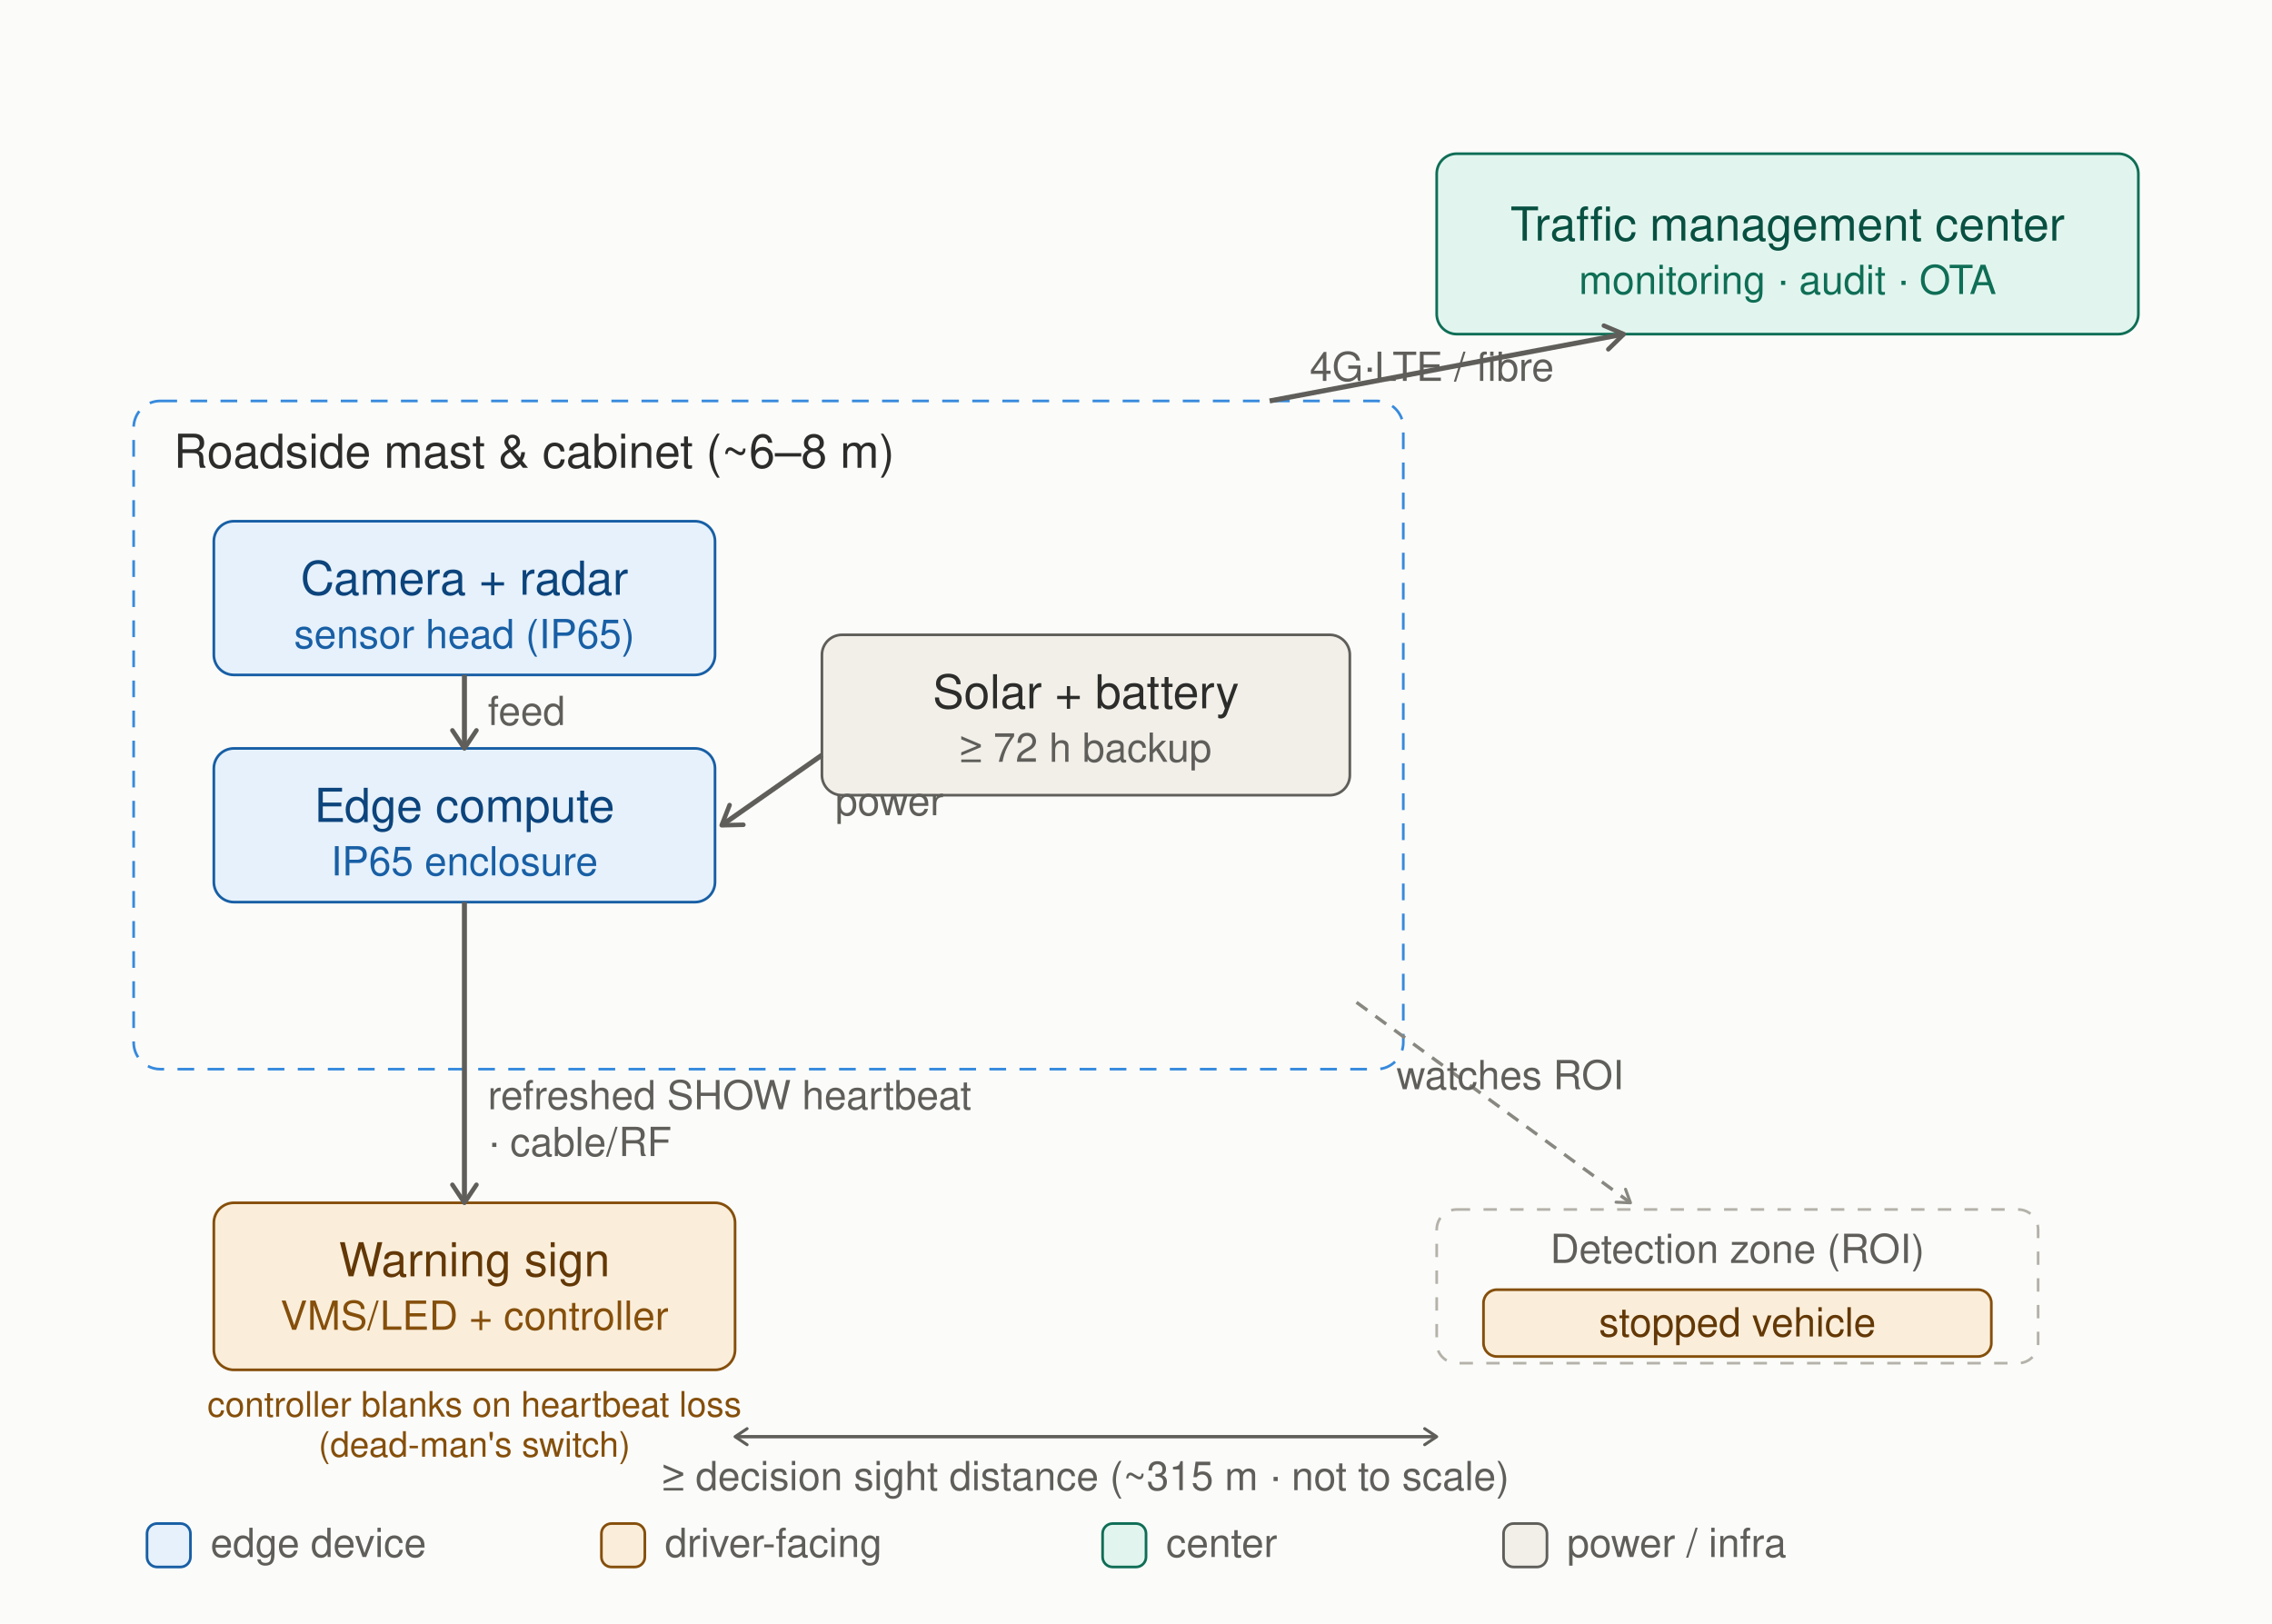
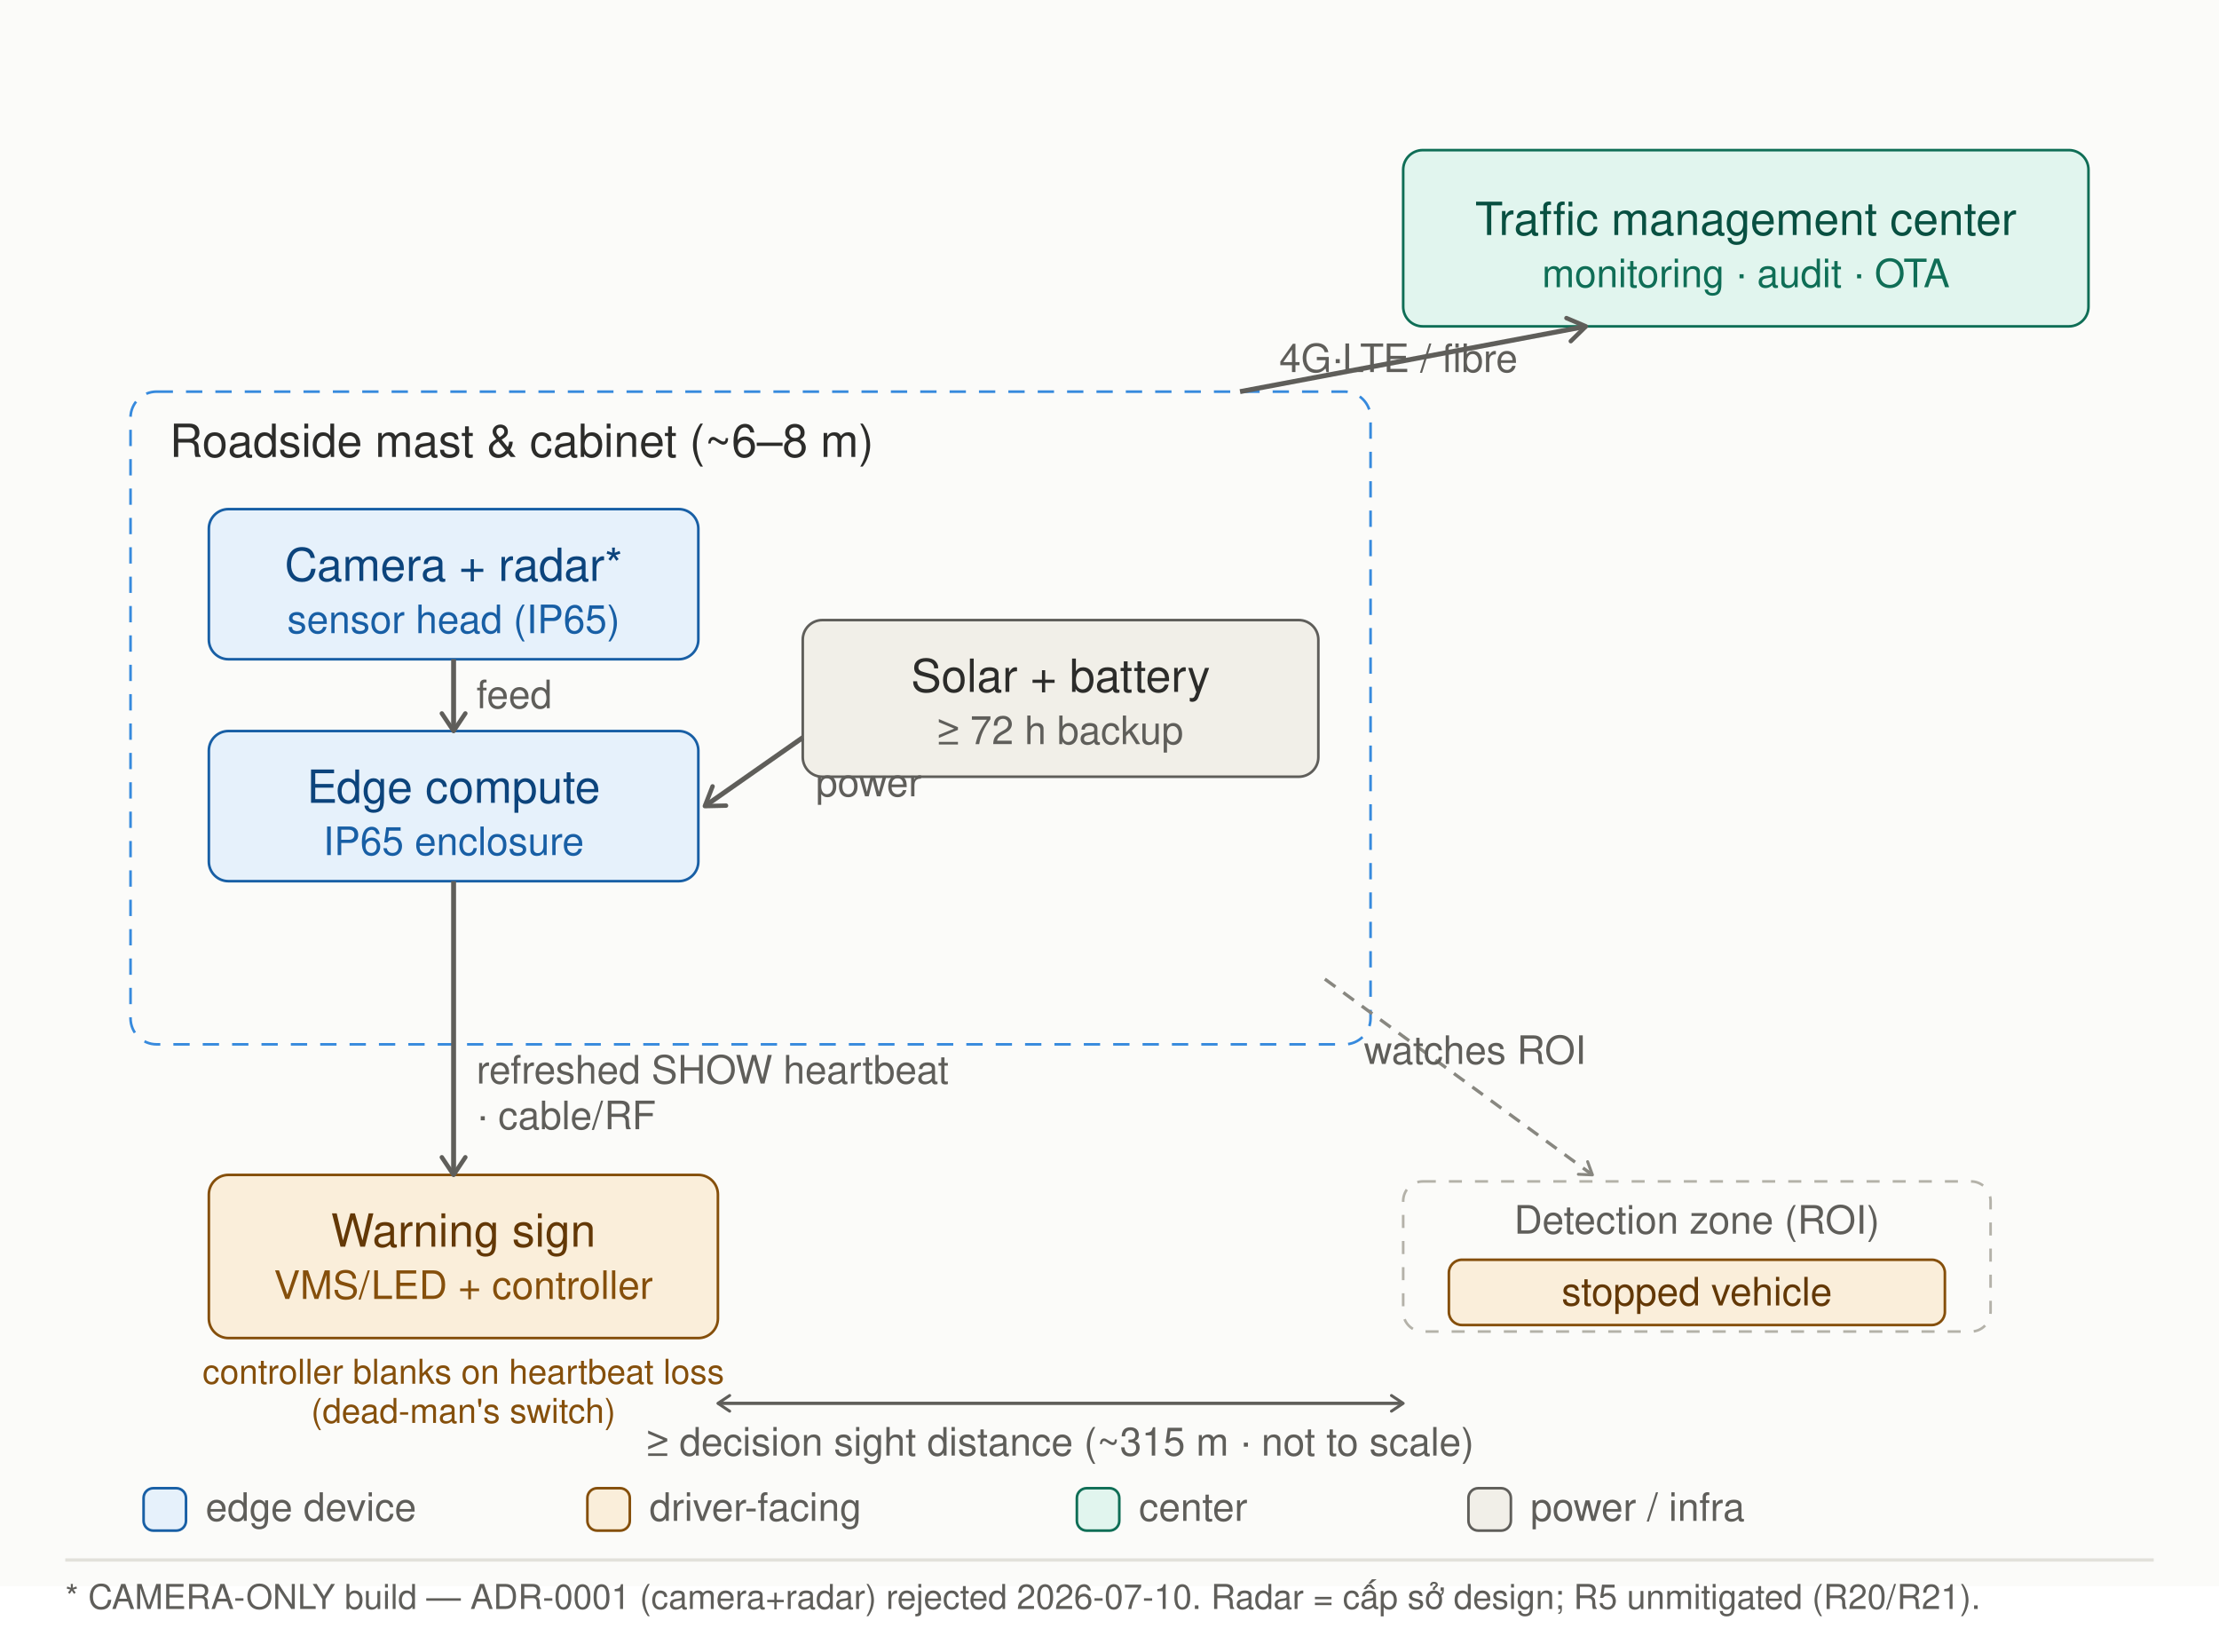
- <svg xmlns="http://www.w3.org/2000/svg" width="100%" viewBox="0 0 680 486" role="img" font-family="'Segoe UI', Helvetica, Arial, sans-serif">
+ <svg xmlns="http://www.w3.org/2000/svg" width="100%" viewBox="0 0 680 506" role="img" font-family="'Segoe UI', Helvetica, Arial, sans-serif">
  <defs>
    <marker id="arrow" viewBox="0 0 10 10" refX="8" refY="5" markerWidth="6" markerHeight="6" orient="auto-start-reverse">
      <path d="M2 1L8 5L2 9" fill="none" stroke="context-stroke" stroke-width="1.5" stroke-linecap="round" stroke-linejoin="round" />
    </marker>
  </defs>
  <rect x="0" y="0" width="680" height="486" fill="#FBFBF9" />
  <rect x="430" y="46" width="210" height="54" rx="6" fill="#E1F5EE" stroke="#0F6E56" stroke-width="0.8" />
  <text x="535" y="72" font-size="14" font-weight="500" fill="#085041" text-anchor="middle">Traffic management center</text>
  <text x="535" y="88" font-size="12" fill="#0F6E56" text-anchor="middle">monitoring · audit · OTA</text>
  <rect x="40" y="120" width="380" height="200" rx="8" fill="none" stroke="#378ADD" stroke-width="0.8" stroke-dasharray="5 4" />
  <text x="52" y="140" font-size="14" font-weight="500" fill="#2C2C2A">Roadside mast &amp; cabinet (~6–8 m)</text>
  <rect x="64" y="156" width="150" height="46" rx="6" fill="#E6F1FB" stroke="#185FA5" stroke-width="0.8" />
-   <text x="139" y="178" font-size="14" font-weight="500" fill="#0C447C" text-anchor="middle">Camera + radar</text>
+   <text x="139" y="178" font-size="14" font-weight="500" fill="#0C447C" text-anchor="middle">Camera + radar*</text>
  <text x="139" y="194" font-size="12" fill="#185FA5" text-anchor="middle">sensor head (IP65)</text>
  <rect x="64" y="224" width="150" height="46" rx="6" fill="#E6F1FB" stroke="#185FA5" stroke-width="0.8" />
  <text x="139" y="246" font-size="14" font-weight="500" fill="#0C447C" text-anchor="middle">Edge compute</text>
  <text x="139" y="262" font-size="12" fill="#185FA5" text-anchor="middle">IP65 enclosure</text>
  <rect x="246" y="190" width="158" height="48" rx="6" fill="#F1EFE8" stroke="#5F5E5A" stroke-width="0.8" />
  <text x="325" y="212" font-size="14" font-weight="500" fill="#2C2C2A" text-anchor="middle">Solar + battery</text>
  <text x="325" y="228" font-size="12" fill="#5F5E5A" text-anchor="middle">≥ 72 h backup</text>
  <rect x="64" y="360" width="156" height="50" rx="6" fill="#FAEEDA" stroke="#854F0B" stroke-width="0.8" />
  <text x="142" y="382" font-size="14" font-weight="500" fill="#633806" text-anchor="middle">Warning sign</text>
  <text x="142" y="398" font-size="12" fill="#854F0B" text-anchor="middle">VMS/LED + controller</text>
  <text x="142" y="424" font-size="10.5" fill="#854F0B" text-anchor="middle">controller blanks on heartbeat loss</text>
  <text x="142" y="436" font-size="10.5" fill="#854F0B" text-anchor="middle">(dead-man's switch)</text>
  <rect x="430" y="362" width="180" height="46" rx="6" fill="none" stroke="#B4B2A9" stroke-width="0.8" stroke-dasharray="4 4" />
  <text x="520" y="378" font-size="12" fill="#5F5E5A" text-anchor="middle">Detection zone (ROI)</text>
  <rect x="444" y="386" width="152" height="20" rx="4" fill="#FAEEDA" stroke="#854F0B" stroke-width="0.8" />
  <text x="520" y="400" font-size="12" fill="#633806" text-anchor="middle">stopped vehicle</text>
  <line x1="139" y1="202" x2="139" y2="224" stroke="#5F5E5A" stroke-width="1.5" marker-end="url(#arrow)" />
  <text x="146" y="217" font-size="12" fill="#5F5E5A" text-anchor="start">feed</text>
  <line x1="246" y1="226" x2="216" y2="247" stroke="#5F5E5A" stroke-width="1.5" marker-end="url(#arrow)" />
  <text x="250" y="244" font-size="12" fill="#5F5E5A" text-anchor="start">power</text>
  <line x1="380" y1="120" x2="486" y2="100" stroke="#5F5E5A" stroke-width="1.5" marker-end="url(#arrow)" />
  <text x="392" y="114" font-size="12" fill="#5F5E5A" text-anchor="start">4G·LTE / fibre</text>
  <line x1="139" y1="270" x2="139" y2="360" stroke="#5F5E5A" stroke-width="1.5" marker-end="url(#arrow)" />
  <text x="146" y="332" font-size="12" fill="#5F5E5A" text-anchor="start">refreshed SHOW heartbeat</text>
  <text x="146" y="346" font-size="12" fill="#5F5E5A" text-anchor="start">· cable/RF</text>
  <line x1="406" y1="300" x2="488" y2="360" stroke="#888780" stroke-width="1" stroke-dasharray="4 3" marker-end="url(#arrow)" />
  <text x="452" y="326" font-size="12" fill="#5F5E5A" text-anchor="middle">watches ROI</text>
  <line x1="220" y1="430" x2="430" y2="430" stroke="#5F5E5A" stroke-width="1" marker-start="url(#arrow)" marker-end="url(#arrow)" />
  <text x="325" y="446" font-size="12" fill="#5F5E5A" text-anchor="middle">≥ decision sight distance (~315 m · not to scale)</text>
  <rect x="44" y="456" width="13" height="13" rx="3" fill="#E6F1FB" stroke="#185FA5" stroke-width="0.8" />
  <text x="63" y="466" font-size="12" fill="#5F5E5A">edge device</text>
  <rect x="180" y="456" width="13" height="13" rx="3" fill="#FAEEDA" stroke="#854F0B" stroke-width="0.8" />
  <text x="199" y="466" font-size="12" fill="#5F5E5A">driver-facing</text>
  <rect x="330" y="456" width="13" height="13" rx="3" fill="#E1F5EE" stroke="#0F6E56" stroke-width="0.8" />
  <text x="349" y="466" font-size="12" fill="#5F5E5A">center</text>
  <rect x="450" y="456" width="13" height="13" rx="3" fill="#F1EFE8" stroke="#5F5E5A" stroke-width="0.8" />
  <text x="469" y="466" font-size="12" fill="#5F5E5A">power / infra</text>
+   <line x1="20" y1="478" x2="660" y2="478" stroke="#E2E1DB" stroke-width="1" />
+   <text x="20" y="493" font-size="10.5" fill="#5F5E5A">* CAMERA-ONLY build — ADR-0001 (camera+radar) rejected 2026-07-10. Radar = cấp sở design; R5 unmitigated (R20/R21).</text>
</svg>
